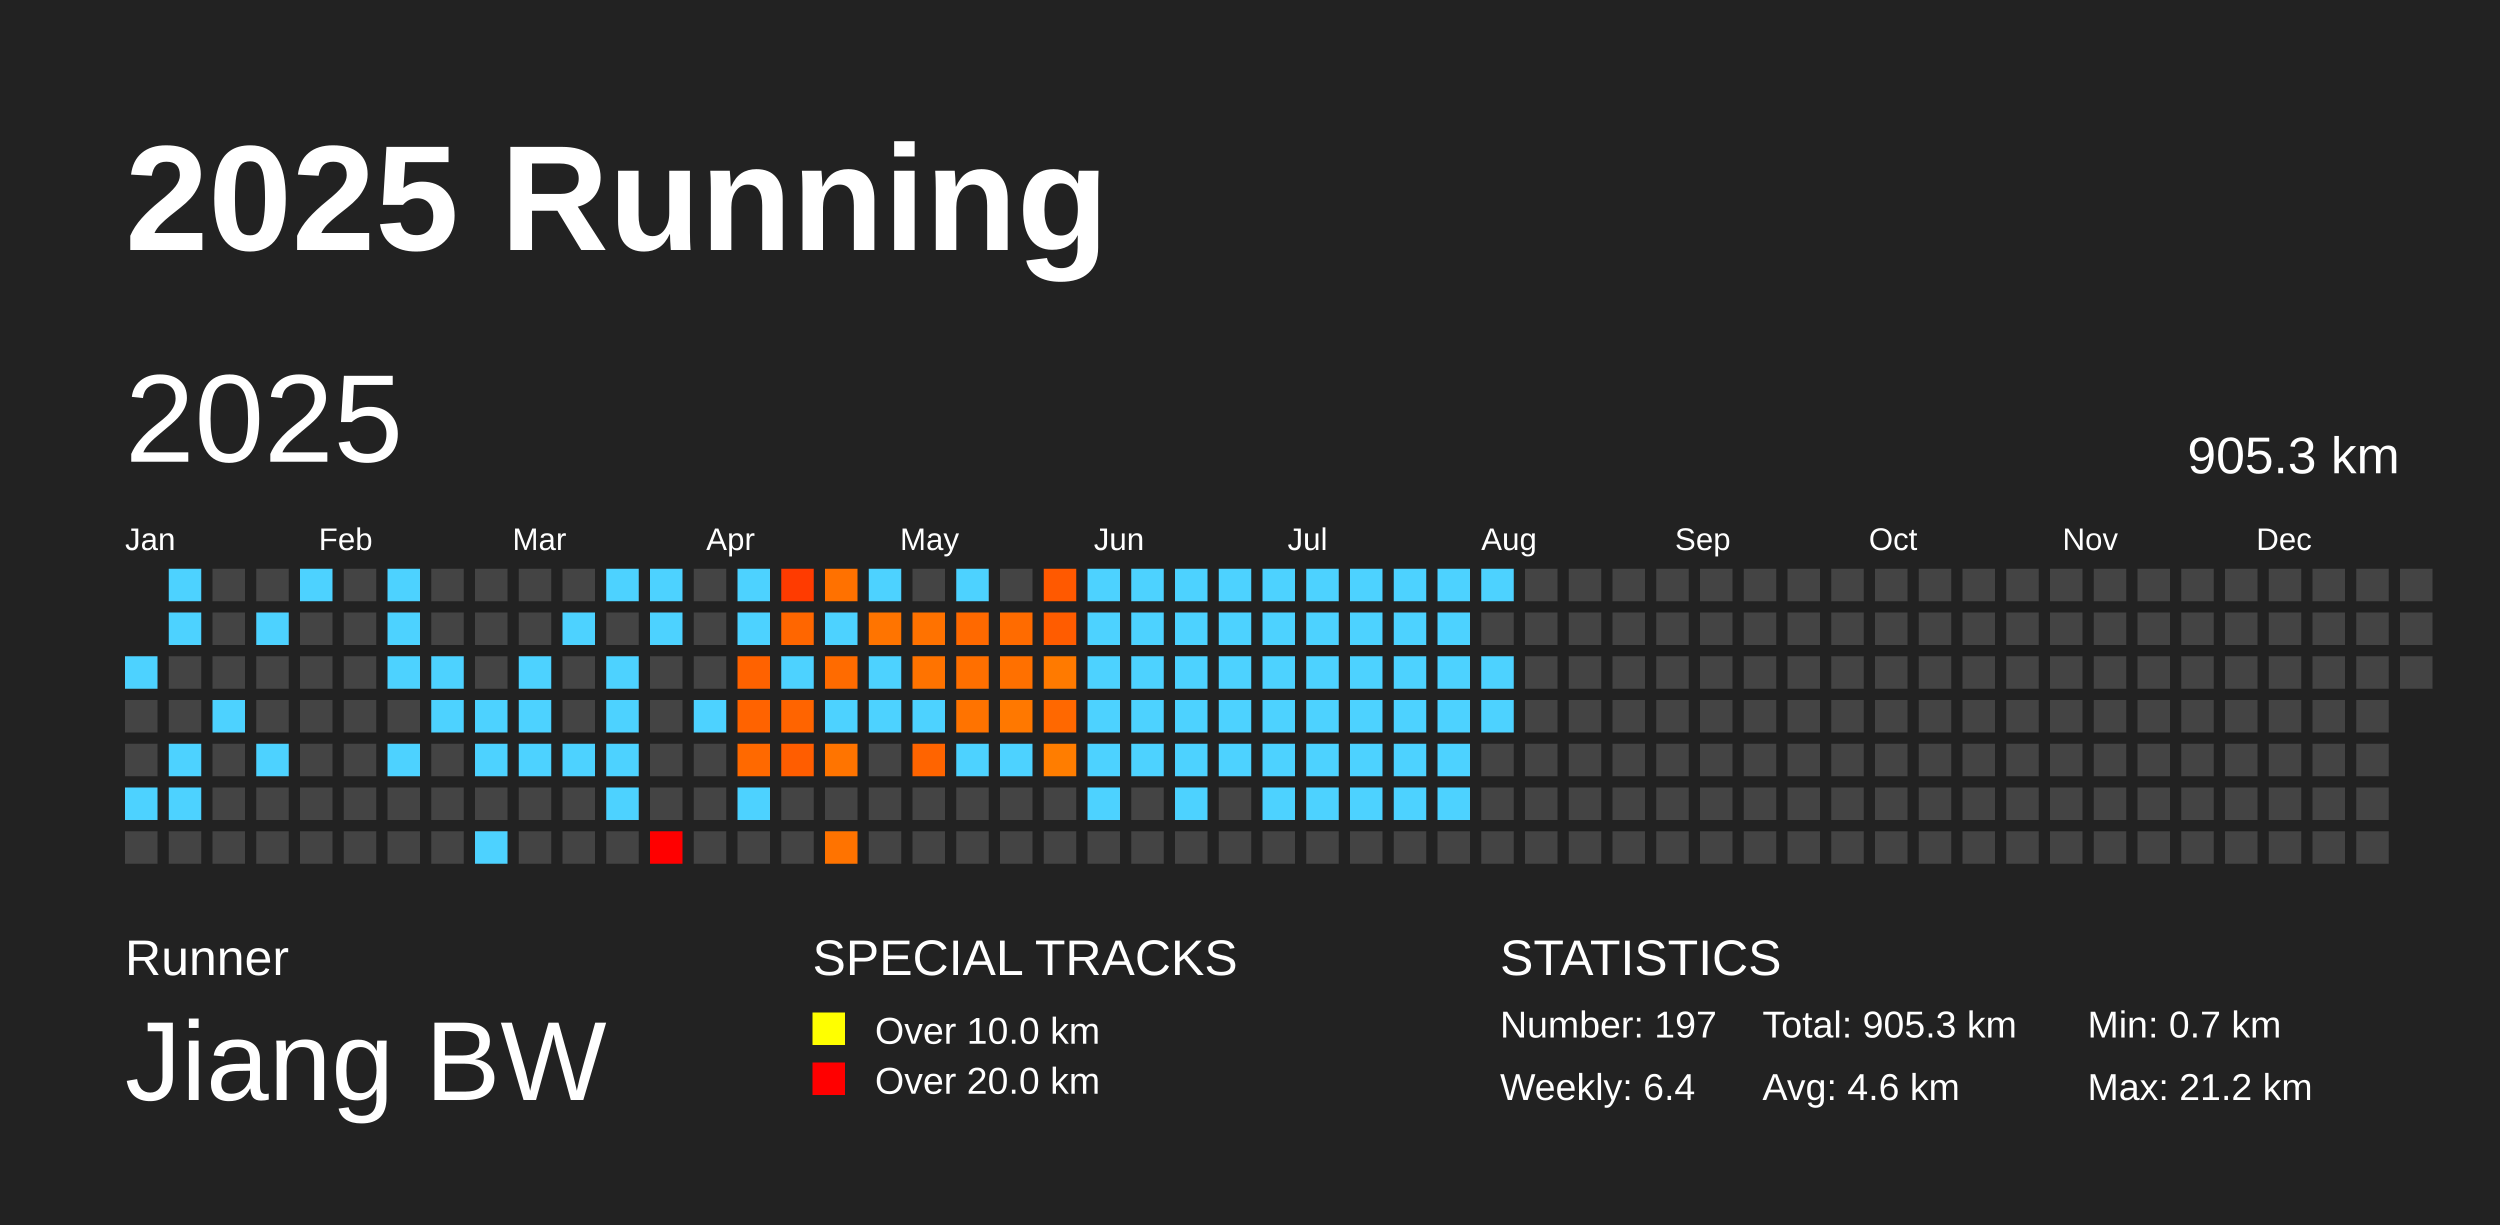
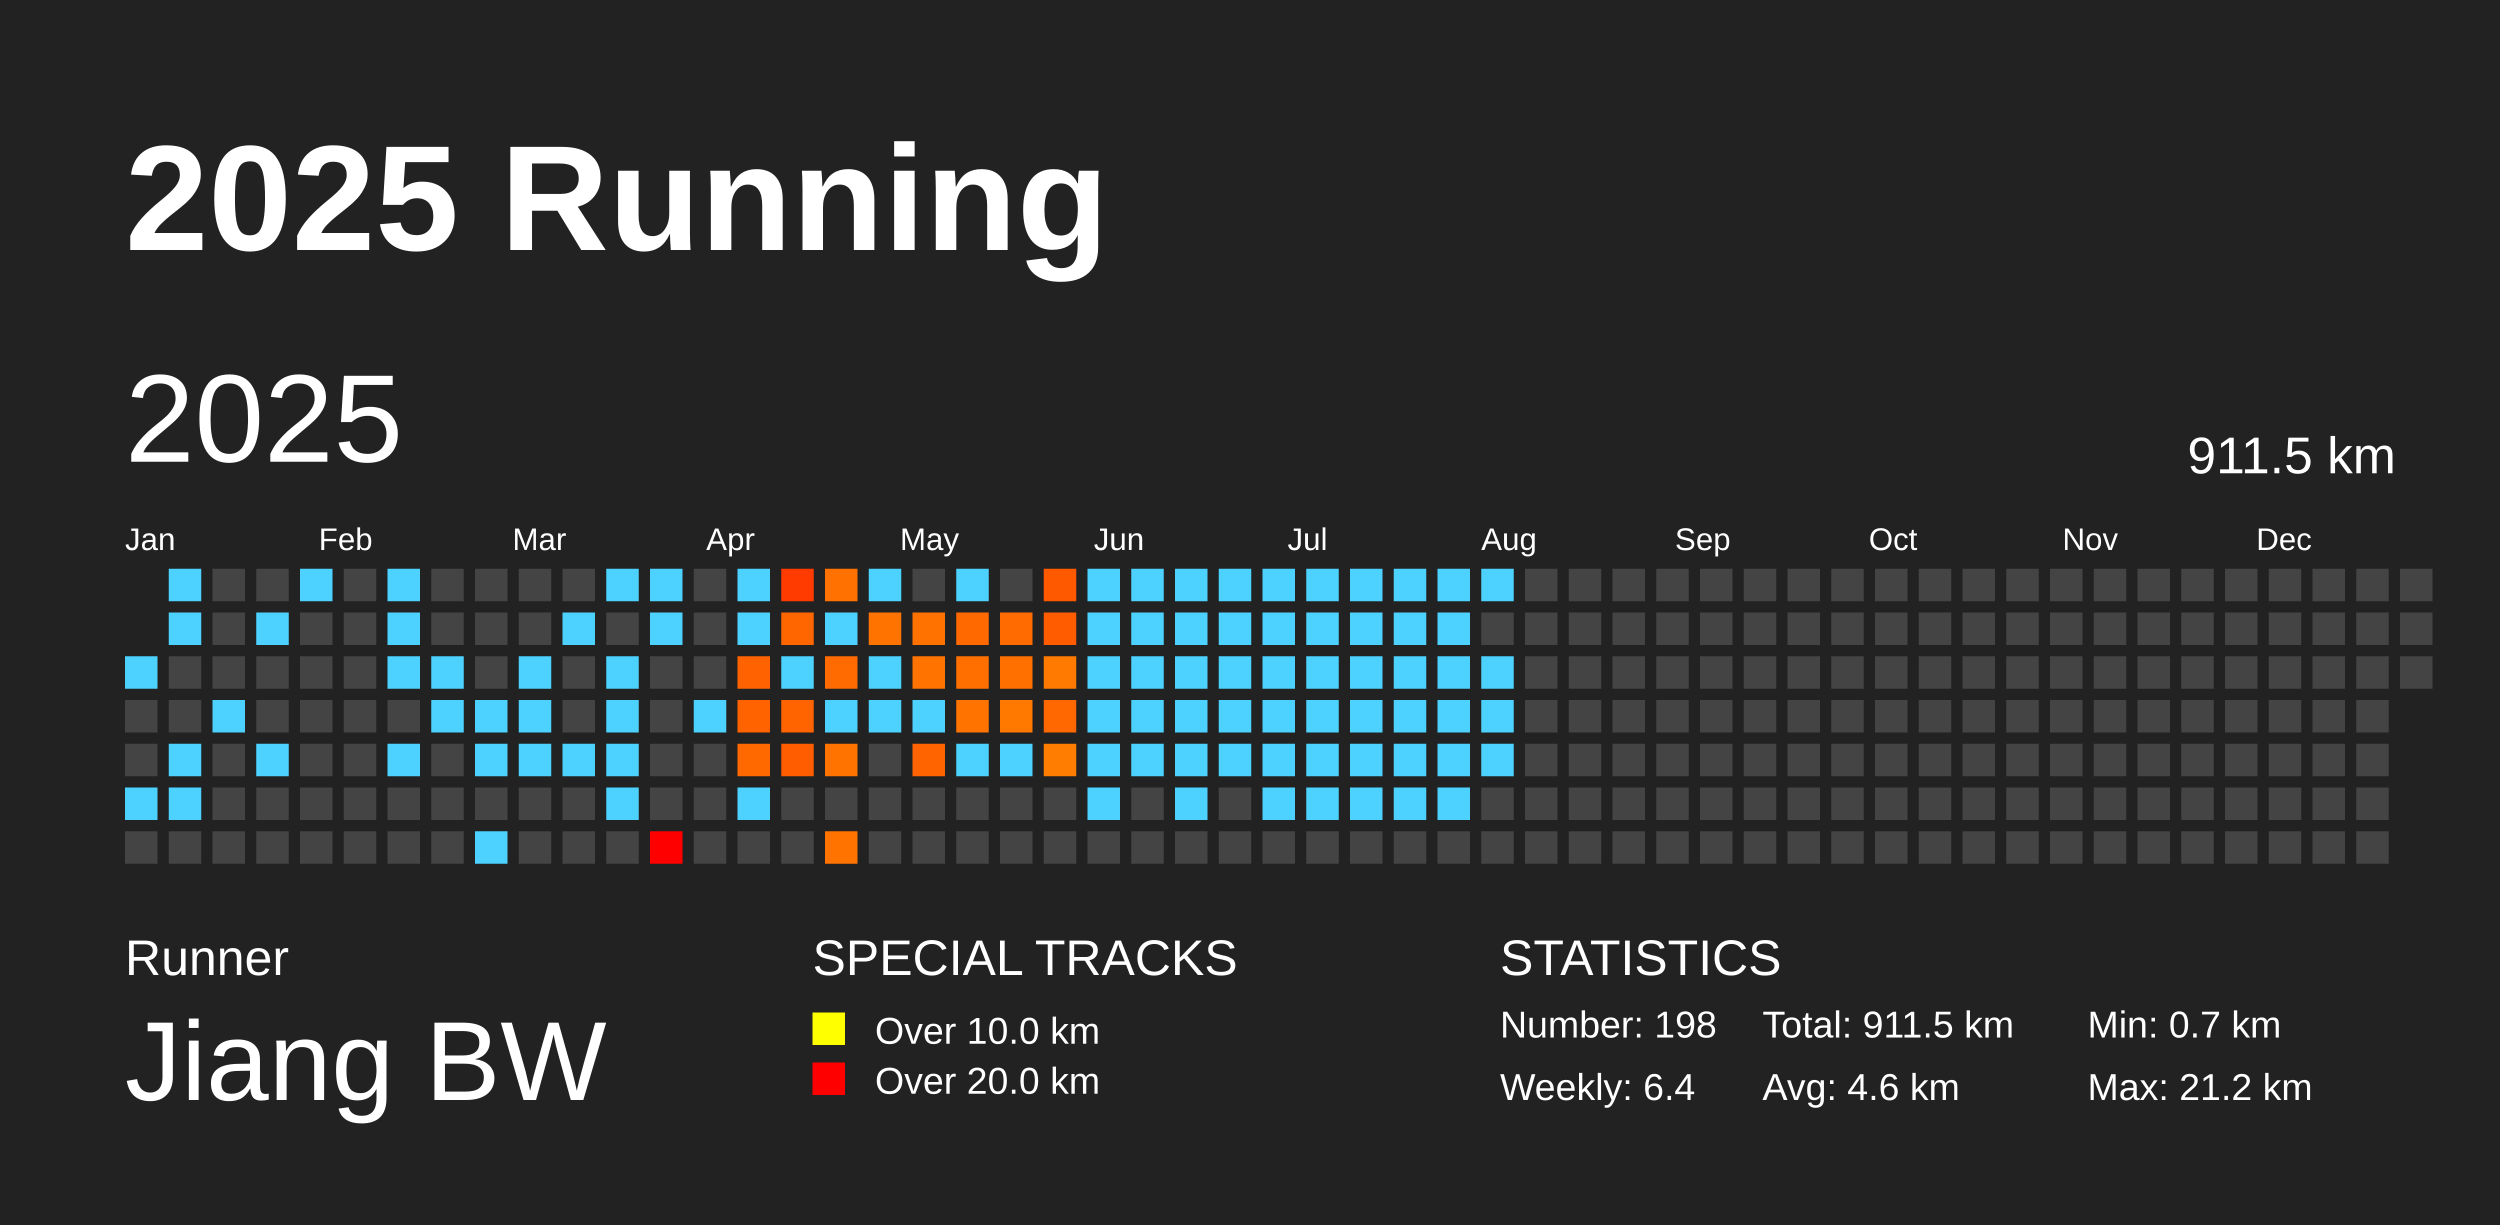
<svg xmlns="http://www.w3.org/2000/svg" baseProfile="full" height="98mm" version="1.1" viewBox="0,0,200,98" width="200mm">
  <defs />
  <rect fill="#222222" height="98" width="200" x="0" y="0" />
  <text fill="#FFFFFF" style="font-size:12px; font-family:Arial; font-weight:bold;" x="10" y="20">2025 Running</text>
  <text fill="#FFFFFF" style="font-size:4px; font-family:Arial" x="10" y="78">Runner</text>
  <text fill="#FFFFFF" style="font-size:9px; font-family:Arial" x="10" y="88">Jiang BW</text>
  <text fill="#FFFFFF" style="font-size:4px; font-family:Arial" x="65" y="78">SPECIAL TRACKS</text>
  <rect fill="yellow" height="2.6" width="2.6" x="65" y="81" />
  <text fill="#FFFFFF" style="font-size:3px; font-family:Arial" x="70" y="83.5">Over 10.0 km</text>
  <rect fill="red" height="2.6" width="2.6" x="65" y="85" />
  <text fill="#FFFFFF" style="font-size:3px; font-family:Arial" x="70" y="87.5">Over 20.0 km</text>
  <text fill="#FFFFFF" style="font-size:4px; font-family:Arial" x="120" y="78">STATISTICS</text>
-   <text fill="#FFFFFF" style="font-size:3px; font-family:Arial" x="120" y="83">Number: 197</text>
+   <text fill="#FFFFFF" style="font-size:3px; font-family:Arial" x="120" y="83">Number: 198</text>
  <text fill="#FFFFFF" style="font-size:3px; font-family:Arial" x="120" y="88">Weekly: 6.4</text>
-   <text fill="#FFFFFF" style="font-size:3px; font-family:Arial" x="141" y="83">Total: 905.3 km</text>
+   <text fill="#FFFFFF" style="font-size:3px; font-family:Arial" x="141" y="83">Total: 911.5 km</text>
  <text fill="#FFFFFF" style="font-size:3px; font-family:Arial" x="141" y="88">Avg: 4.6 km</text>
  <text fill="#FFFFFF" style="font-size:3px; font-family:Arial" x="167" y="83">Min: 0.7 km</text>
  <text fill="#FFFFFF" style="font-size:3px; font-family:Arial" x="167" y="88">Max: 21.2 km</text>
  <text dominant-baseline="hanging" fill="#FFFFFF" style="font-size:10.0px; font-family:Arial;" x="10" y="30">2025</text>
-   <text dominant-baseline="hanging" fill="#FFFFFF" style="font-size:4.125px; font-family:Arial;" x="175" y="35">905.3 km</text>
+   <text dominant-baseline="hanging" fill="#FFFFFF" style="font-size:4.125px; font-family:Arial;" x="175" y="35">911.5 km</text>
  <text fill="#FFFFFF" style="font-size:2.5px; font-family:Arial" x="10.0" y="44">Jan</text>
  <text fill="#FFFFFF" style="font-size:2.5px; font-family:Arial" x="25.5" y="44">Feb</text>
  <text fill="#FFFFFF" style="font-size:2.5px; font-family:Arial" x="41.0" y="44">Mar</text>
  <text fill="#FFFFFF" style="font-size:2.5px; font-family:Arial" x="56.5" y="44">Apr</text>
  <text fill="#FFFFFF" style="font-size:2.5px; font-family:Arial" x="72.0" y="44">May</text>
  <text fill="#FFFFFF" style="font-size:2.5px; font-family:Arial" x="87.5" y="44">Jun</text>
  <text fill="#FFFFFF" style="font-size:2.5px; font-family:Arial" x="103.0" y="44">Jul</text>
  <text fill="#FFFFFF" style="font-size:2.5px; font-family:Arial" x="118.5" y="44">Aug</text>
  <text fill="#FFFFFF" style="font-size:2.5px; font-family:Arial" x="134.0" y="44">Sep</text>
  <text fill="#FFFFFF" style="font-size:2.5px; font-family:Arial" x="149.5" y="44">Oct</text>
  <text fill="#FFFFFF" style="font-size:2.5px; font-family:Arial" x="165.0" y="44">Nov</text>
  <text fill="#FFFFFF" style="font-size:2.5px; font-family:Arial" x="180.5" y="44">Dec</text>
  <rect fill="#4dd2ff" height="2.6" width="2.6" x="10.0" y="52.5" />
  <rect fill="#444444" height="2.6" width="2.6" x="10.0" y="56.0" />
  <rect fill="#444444" height="2.6" width="2.6" x="10.0" y="59.5" />
  <rect fill="#4dd2ff" height="2.6" width="2.6" x="10.0" y="63.0" />
  <rect fill="#444444" height="2.6" width="2.6" x="10.0" y="66.5" />
  <rect fill="#4dd2ff" height="2.6" width="2.6" x="13.5" y="45.5" />
  <rect fill="#4dd2ff" height="2.6" width="2.6" x="13.5" y="49.0" />
  <rect fill="#444444" height="2.6" width="2.6" x="13.5" y="52.5" />
  <rect fill="#444444" height="2.6" width="2.6" x="13.5" y="56.0" />
  <rect fill="#4dd2ff" height="2.6" width="2.6" x="13.5" y="59.5" />
  <rect fill="#4dd2ff" height="2.6" width="2.6" x="13.5" y="63.0" />
  <rect fill="#444444" height="2.6" width="2.6" x="13.5" y="66.5" />
  <rect fill="#444444" height="2.6" width="2.6" x="17.0" y="45.5" />
  <rect fill="#444444" height="2.6" width="2.6" x="17.0" y="49.0" />
  <rect fill="#444444" height="2.6" width="2.6" x="17.0" y="52.5" />
  <rect fill="#4dd2ff" height="2.6" width="2.6" x="17.0" y="56.0" />
  <rect fill="#444444" height="2.6" width="2.6" x="17.0" y="59.5" />
  <rect fill="#444444" height="2.6" width="2.6" x="17.0" y="63.0" />
  <rect fill="#444444" height="2.6" width="2.6" x="17.0" y="66.5" />
  <rect fill="#444444" height="2.6" width="2.6" x="20.5" y="45.5" />
  <rect fill="#4dd2ff" height="2.6" width="2.6" x="20.5" y="49.0" />
  <rect fill="#444444" height="2.6" width="2.6" x="20.5" y="52.5" />
  <rect fill="#444444" height="2.6" width="2.6" x="20.5" y="56.0" />
  <rect fill="#4dd2ff" height="2.6" width="2.6" x="20.5" y="59.5" />
  <rect fill="#444444" height="2.6" width="2.6" x="20.5" y="63.0" />
  <rect fill="#444444" height="2.6" width="2.6" x="20.5" y="66.5" />
  <rect fill="#4dd2ff" height="2.6" width="2.6" x="24.0" y="45.5" />
  <rect fill="#444444" height="2.6" width="2.6" x="24.0" y="49.0" />
  <rect fill="#444444" height="2.6" width="2.6" x="24.0" y="52.5" />
  <rect fill="#444444" height="2.6" width="2.6" x="24.0" y="56.0" />
  <rect fill="#444444" height="2.6" width="2.6" x="24.0" y="59.5" />
  <rect fill="#444444" height="2.6" width="2.6" x="24.0" y="63.0" />
  <rect fill="#444444" height="2.6" width="2.6" x="24.0" y="66.5" />
  <rect fill="#444444" height="2.6" width="2.6" x="27.5" y="45.5" />
  <rect fill="#444444" height="2.6" width="2.6" x="27.5" y="49.0" />
  <rect fill="#444444" height="2.6" width="2.6" x="27.5" y="52.5" />
  <rect fill="#444444" height="2.6" width="2.6" x="27.5" y="56.0" />
  <rect fill="#444444" height="2.6" width="2.6" x="27.5" y="59.5" />
  <rect fill="#444444" height="2.6" width="2.6" x="27.5" y="63.0" />
  <rect fill="#444444" height="2.6" width="2.6" x="27.5" y="66.5" />
  <rect fill="#4dd2ff" height="2.6" width="2.6" x="31.0" y="45.5" />
  <rect fill="#4dd2ff" height="2.6" width="2.6" x="31.0" y="49.0" />
  <rect fill="#4dd2ff" height="2.6" width="2.6" x="31.0" y="52.5" />
  <rect fill="#444444" height="2.6" width="2.6" x="31.0" y="56.0" />
  <rect fill="#4dd2ff" height="2.6" width="2.6" x="31.0" y="59.5" />
  <rect fill="#444444" height="2.6" width="2.6" x="31.0" y="63.0" />
  <rect fill="#444444" height="2.6" width="2.6" x="31.0" y="66.5" />
  <rect fill="#444444" height="2.6" width="2.6" x="34.5" y="45.5" />
  <rect fill="#444444" height="2.6" width="2.6" x="34.5" y="49.0" />
  <rect fill="#4dd2ff" height="2.6" width="2.6" x="34.5" y="52.5" />
  <rect fill="#4dd2ff" height="2.6" width="2.6" x="34.5" y="56.0" />
  <rect fill="#444444" height="2.6" width="2.6" x="34.5" y="59.5" />
  <rect fill="#444444" height="2.6" width="2.6" x="34.5" y="63.0" />
  <rect fill="#444444" height="2.6" width="2.6" x="34.5" y="66.5" />
  <rect fill="#444444" height="2.6" width="2.6" x="38.0" y="45.5" />
  <rect fill="#444444" height="2.6" width="2.6" x="38.0" y="49.0" />
  <rect fill="#444444" height="2.6" width="2.6" x="38.0" y="52.5" />
  <rect fill="#4dd2ff" height="2.6" width="2.6" x="38.0" y="56.0" />
  <rect fill="#4dd2ff" height="2.6" width="2.6" x="38.0" y="59.5" />
  <rect fill="#444444" height="2.6" width="2.6" x="38.0" y="63.0" />
  <rect fill="#4dd2ff" height="2.6" width="2.6" x="38.0" y="66.5" />
  <rect fill="#444444" height="2.6" width="2.6" x="41.5" y="45.5" />
  <rect fill="#444444" height="2.6" width="2.6" x="41.5" y="49.0" />
  <rect fill="#4dd2ff" height="2.6" width="2.6" x="41.5" y="52.5" />
  <rect fill="#4dd2ff" height="2.6" width="2.6" x="41.5" y="56.0" />
  <rect fill="#4dd2ff" height="2.6" width="2.6" x="41.5" y="59.5" />
  <rect fill="#444444" height="2.6" width="2.6" x="41.5" y="63.0" />
  <rect fill="#444444" height="2.6" width="2.6" x="41.5" y="66.5" />
  <rect fill="#444444" height="2.6" width="2.6" x="45.0" y="45.5" />
  <rect fill="#4dd2ff" height="2.6" width="2.6" x="45.0" y="49.0" />
  <rect fill="#444444" height="2.6" width="2.6" x="45.0" y="52.5" />
  <rect fill="#444444" height="2.6" width="2.6" x="45.0" y="56.0" />
  <rect fill="#4dd2ff" height="2.6" width="2.6" x="45.0" y="59.5" />
  <rect fill="#444444" height="2.6" width="2.6" x="45.0" y="63.0" />
  <rect fill="#444444" height="2.6" width="2.6" x="45.0" y="66.5" />
  <rect fill="#4dd2ff" height="2.6" width="2.6" x="48.5" y="45.5" />
  <rect fill="#444444" height="2.6" width="2.6" x="48.5" y="49.0" />
  <rect fill="#4dd2ff" height="2.6" width="2.6" x="48.5" y="52.5" />
  <rect fill="#4dd2ff" height="2.6" width="2.6" x="48.5" y="56.0" />
  <rect fill="#4dd2ff" height="2.6" width="2.6" x="48.5" y="59.5" />
  <rect fill="#4dd2ff" height="2.6" width="2.6" x="48.5" y="63.0" />
  <rect fill="#444444" height="2.6" width="2.6" x="48.5" y="66.5" />
  <rect fill="#4dd2ff" height="2.6" width="2.6" x="52.0" y="45.5" />
  <rect fill="#4dd2ff" height="2.6" width="2.6" x="52.0" y="49.0" />
  <rect fill="#444444" height="2.6" width="2.6" x="52.0" y="52.5" />
  <rect fill="#444444" height="2.6" width="2.6" x="52.0" y="56.0" />
  <rect fill="#444444" height="2.6" width="2.6" x="52.0" y="59.5" />
  <rect fill="#444444" height="2.6" width="2.6" x="52.0" y="63.0" />
  <rect fill="red" height="2.6" width="2.6" x="52.0" y="66.5" />
  <rect fill="#444444" height="2.6" width="2.6" x="55.5" y="45.5" />
  <rect fill="#444444" height="2.6" width="2.6" x="55.5" y="49.0" />
  <rect fill="#444444" height="2.6" width="2.6" x="55.5" y="52.5" />
  <rect fill="#4dd2ff" height="2.6" width="2.6" x="55.5" y="56.0" />
  <rect fill="#444444" height="2.6" width="2.6" x="55.5" y="59.5" />
  <rect fill="#444444" height="2.6" width="2.6" x="55.5" y="63.0" />
  <rect fill="#444444" height="2.6" width="2.6" x="55.5" y="66.5" />
  <rect fill="#4dd2ff" height="2.6" width="2.6" x="59.0" y="45.5" />
  <rect fill="#4dd2ff" height="2.6" width="2.6" x="59.0" y="49.0" />
  <rect fill="#ff6200" height="2.6" width="2.6" x="59.0" y="52.5" />
  <rect fill="#ff6300" height="2.6" width="2.6" x="59.0" y="56.0" />
  <rect fill="#ff6900" height="2.6" width="2.6" x="59.0" y="59.5" />
  <rect fill="#4dd2ff" height="2.6" width="2.6" x="59.0" y="63.0" />
  <rect fill="#444444" height="2.6" width="2.6" x="59.0" y="66.5" />
  <rect fill="#ff3b00" height="2.6" width="2.6" x="62.5" y="45.5" />
  <rect fill="#ff6600" height="2.6" width="2.6" x="62.5" y="49.0" />
  <rect fill="#4dd2ff" height="2.6" width="2.6" x="62.5" y="52.5" />
  <rect fill="#ff6400" height="2.6" width="2.6" x="62.5" y="56.0" />
  <rect fill="#ff5d00" height="2.6" width="2.6" x="62.5" y="59.5" />
  <rect fill="#444444" height="2.6" width="2.6" x="62.5" y="63.0" />
  <rect fill="#444444" height="2.6" width="2.6" x="62.5" y="66.5" />
  <rect fill="#ff7100" height="2.6" width="2.6" x="66.0" y="45.5" />
  <rect fill="#4dd2ff" height="2.6" width="2.6" x="66.0" y="49.0" />
  <rect fill="#ff6b00" height="2.6" width="2.6" x="66.0" y="52.5" />
  <rect fill="#4dd2ff" height="2.6" width="2.6" x="66.0" y="56.0" />
  <rect fill="#ff7400" height="2.6" width="2.6" x="66.0" y="59.5" />
  <rect fill="#444444" height="2.6" width="2.6" x="66.0" y="63.0" />
  <rect fill="#ff7300" height="2.6" width="2.6" x="66.0" y="66.5" />
  <rect fill="#4dd2ff" height="2.6" width="2.6" x="69.5" y="45.5" />
  <rect fill="#ff7400" height="2.6" width="2.6" x="69.5" y="49.0" />
  <rect fill="#4dd2ff" height="2.6" width="2.6" x="69.5" y="52.5" />
  <rect fill="#4dd2ff" height="2.6" width="2.6" x="69.5" y="56.0" />
  <rect fill="#444444" height="2.6" width="2.6" x="69.5" y="59.5" />
  <rect fill="#444444" height="2.6" width="2.6" x="69.5" y="63.0" />
  <rect fill="#444444" height="2.6" width="2.6" x="69.5" y="66.5" />
  <rect fill="#444444" height="2.6" width="2.6" x="73.0" y="45.5" />
  <rect fill="#ff7200" height="2.6" width="2.6" x="73.0" y="49.0" />
  <rect fill="#ff7300" height="2.6" width="2.6" x="73.0" y="52.5" />
  <rect fill="#4dd2ff" height="2.6" width="2.6" x="73.0" y="56.0" />
  <rect fill="#ff6400" height="2.6" width="2.6" x="73.0" y="59.5" />
  <rect fill="#444444" height="2.6" width="2.6" x="73.0" y="63.0" />
  <rect fill="#444444" height="2.6" width="2.6" x="73.0" y="66.5" />
  <rect fill="#4dd2ff" height="2.6" width="2.6" x="76.5" y="45.5" />
  <rect fill="#ff6900" height="2.6" width="2.6" x="76.5" y="49.0" />
  <rect fill="#ff6f00" height="2.6" width="2.6" x="76.5" y="52.5" />
  <rect fill="#ff7300" height="2.6" width="2.6" x="76.5" y="56.0" />
  <rect fill="#4dd2ff" height="2.6" width="2.6" x="76.5" y="59.5" />
  <rect fill="#444444" height="2.6" width="2.6" x="76.5" y="63.0" />
  <rect fill="#444444" height="2.6" width="2.6" x="76.5" y="66.5" />
  <rect fill="#444444" height="2.6" width="2.6" x="80.0" y="45.5" />
  <rect fill="#ff6b00" height="2.6" width="2.6" x="80.0" y="49.0" />
  <rect fill="#ff7000" height="2.6" width="2.6" x="80.0" y="52.5" />
  <rect fill="#ff7800" height="2.6" width="2.6" x="80.0" y="56.0" />
  <rect fill="#4dd2ff" height="2.6" width="2.6" x="80.0" y="59.5" />
  <rect fill="#444444" height="2.6" width="2.6" x="80.0" y="63.0" />
  <rect fill="#444444" height="2.6" width="2.6" x="80.0" y="66.5" />
  <rect fill="#ff5900" height="2.6" width="2.6" x="83.5" y="45.5" />
  <rect fill="#ff5c00" height="2.6" width="2.6" x="83.5" y="49.0" />
  <rect fill="#ff7a00" height="2.6" width="2.6" x="83.5" y="52.5" />
  <rect fill="#ff6800" height="2.6" width="2.6" x="83.5" y="56.0" />
  <rect fill="#ff7d00" height="2.6" width="2.6" x="83.5" y="59.5" />
  <rect fill="#444444" height="2.6" width="2.6" x="83.5" y="63.0" />
  <rect fill="#444444" height="2.6" width="2.6" x="83.5" y="66.5" />
  <rect fill="#4dd2ff" height="2.6" width="2.6" x="87.0" y="45.5" />
  <rect fill="#4dd2ff" height="2.6" width="2.6" x="87.0" y="49.0" />
  <rect fill="#4dd2ff" height="2.6" width="2.6" x="87.0" y="52.5" />
  <rect fill="#4dd2ff" height="2.6" width="2.6" x="87.0" y="56.0" />
  <rect fill="#4dd2ff" height="2.6" width="2.6" x="87.0" y="59.5" />
  <rect fill="#4dd2ff" height="2.6" width="2.6" x="87.0" y="63.0" />
  <rect fill="#444444" height="2.6" width="2.6" x="87.0" y="66.5" />
  <rect fill="#4dd2ff" height="2.6" width="2.6" x="90.5" y="45.5" />
  <rect fill="#4dd2ff" height="2.6" width="2.6" x="90.5" y="49.0" />
  <rect fill="#4dd2ff" height="2.6" width="2.6" x="90.5" y="52.5" />
  <rect fill="#4dd2ff" height="2.6" width="2.6" x="90.5" y="56.0" />
  <rect fill="#4dd2ff" height="2.6" width="2.6" x="90.5" y="59.5" />
  <rect fill="#444444" height="2.6" width="2.6" x="90.5" y="63.0" />
  <rect fill="#444444" height="2.6" width="2.6" x="90.5" y="66.5" />
  <rect fill="#4dd2ff" height="2.6" width="2.6" x="94.0" y="45.5" />
  <rect fill="#4dd2ff" height="2.6" width="2.6" x="94.0" y="49.0" />
  <rect fill="#4dd2ff" height="2.6" width="2.6" x="94.0" y="52.5" />
  <rect fill="#4dd2ff" height="2.6" width="2.6" x="94.0" y="56.0" />
  <rect fill="#4dd2ff" height="2.6" width="2.6" x="94.0" y="59.5" />
  <rect fill="#4dd2ff" height="2.6" width="2.6" x="94.0" y="63.0" />
  <rect fill="#444444" height="2.6" width="2.6" x="94.0" y="66.5" />
  <rect fill="#4dd2ff" height="2.6" width="2.6" x="97.5" y="45.5" />
  <rect fill="#4dd2ff" height="2.6" width="2.6" x="97.5" y="49.0" />
  <rect fill="#4dd2ff" height="2.6" width="2.6" x="97.5" y="52.5" />
  <rect fill="#4dd2ff" height="2.6" width="2.6" x="97.5" y="56.0" />
  <rect fill="#4dd2ff" height="2.6" width="2.6" x="97.5" y="59.5" />
  <rect fill="#444444" height="2.6" width="2.6" x="97.5" y="63.0" />
  <rect fill="#444444" height="2.6" width="2.6" x="97.5" y="66.5" />
  <rect fill="#4dd2ff" height="2.6" width="2.6" x="101.0" y="45.5" />
  <rect fill="#4dd2ff" height="2.6" width="2.6" x="101.0" y="49.0" />
  <rect fill="#4dd2ff" height="2.6" width="2.6" x="101.0" y="52.5" />
  <rect fill="#4dd2ff" height="2.6" width="2.6" x="101.0" y="56.0" />
  <rect fill="#4dd2ff" height="2.6" width="2.6" x="101.0" y="59.5" />
  <rect fill="#4dd2ff" height="2.6" width="2.6" x="101.0" y="63.0" />
  <rect fill="#444444" height="2.6" width="2.6" x="101.0" y="66.5" />
  <rect fill="#4dd2ff" height="2.6" width="2.6" x="104.5" y="45.5" />
  <rect fill="#4dd2ff" height="2.6" width="2.6" x="104.5" y="49.0" />
  <rect fill="#4dd2ff" height="2.6" width="2.6" x="104.5" y="52.5" />
  <rect fill="#4dd2ff" height="2.6" width="2.6" x="104.5" y="56.0" />
  <rect fill="#4dd2ff" height="2.6" width="2.6" x="104.5" y="59.5" />
  <rect fill="#4dd2ff" height="2.6" width="2.6" x="104.5" y="63.0" />
  <rect fill="#444444" height="2.6" width="2.6" x="104.5" y="66.5" />
  <rect fill="#4dd2ff" height="2.6" width="2.6" x="108.0" y="45.5" />
  <rect fill="#4dd2ff" height="2.6" width="2.6" x="108.0" y="49.0" />
  <rect fill="#4dd2ff" height="2.6" width="2.6" x="108.0" y="52.5" />
  <rect fill="#4dd2ff" height="2.6" width="2.6" x="108.0" y="56.0" />
  <rect fill="#4dd2ff" height="2.6" width="2.6" x="108.0" y="59.5" />
  <rect fill="#4dd2ff" height="2.6" width="2.6" x="108.0" y="63.0" />
  <rect fill="#444444" height="2.6" width="2.6" x="108.0" y="66.5" />
  <rect fill="#4dd2ff" height="2.6" width="2.6" x="111.5" y="45.5" />
  <rect fill="#4dd2ff" height="2.6" width="2.6" x="111.5" y="49.0" />
  <rect fill="#4dd2ff" height="2.6" width="2.6" x="111.5" y="52.5" />
  <rect fill="#4dd2ff" height="2.6" width="2.6" x="111.5" y="56.0" />
  <rect fill="#4dd2ff" height="2.6" width="2.6" x="111.5" y="59.5" />
  <rect fill="#4dd2ff" height="2.6" width="2.6" x="111.5" y="63.0" />
  <rect fill="#444444" height="2.6" width="2.6" x="111.5" y="66.5" />
  <rect fill="#4dd2ff" height="2.6" width="2.6" x="115.0" y="45.5" />
  <rect fill="#4dd2ff" height="2.6" width="2.6" x="115.0" y="49.0" />
  <rect fill="#4dd2ff" height="2.6" width="2.6" x="115.0" y="52.5" />
  <rect fill="#4dd2ff" height="2.6" width="2.6" x="115.0" y="56.0" />
  <rect fill="#4dd2ff" height="2.6" width="2.6" x="115.0" y="59.5" />
  <rect fill="#4dd2ff" height="2.6" width="2.6" x="115.0" y="63.0" />
  <rect fill="#444444" height="2.6" width="2.6" x="115.0" y="66.5" />
  <rect fill="#4dd2ff" height="2.6" width="2.6" x="118.5" y="45.5" />
  <rect fill="#444444" height="2.6" width="2.6" x="118.5" y="49.0" />
  <rect fill="#4dd2ff" height="2.6" width="2.6" x="118.5" y="52.5" />
  <rect fill="#4dd2ff" height="2.6" width="2.6" x="118.5" y="56.0" />
-   <rect fill="#444444" height="2.6" width="2.6" x="118.5" y="59.5" />
+   <rect fill="#4dd2ff" height="2.6" width="2.6" x="118.5" y="59.5" />
  <rect fill="#444444" height="2.6" width="2.6" x="118.5" y="63.0" />
  <rect fill="#444444" height="2.6" width="2.6" x="118.5" y="66.5" />
  <rect fill="#444444" height="2.6" width="2.6" x="122.0" y="45.5" />
  <rect fill="#444444" height="2.6" width="2.6" x="122.0" y="49.0" />
  <rect fill="#444444" height="2.6" width="2.6" x="122.0" y="52.5" />
  <rect fill="#444444" height="2.6" width="2.6" x="122.0" y="56.0" />
  <rect fill="#444444" height="2.6" width="2.6" x="122.0" y="59.5" />
  <rect fill="#444444" height="2.6" width="2.6" x="122.0" y="63.0" />
  <rect fill="#444444" height="2.6" width="2.6" x="122.0" y="66.5" />
  <rect fill="#444444" height="2.6" width="2.6" x="125.5" y="45.5" />
  <rect fill="#444444" height="2.6" width="2.6" x="125.5" y="49.0" />
  <rect fill="#444444" height="2.6" width="2.6" x="125.5" y="52.5" />
  <rect fill="#444444" height="2.6" width="2.6" x="125.5" y="56.0" />
  <rect fill="#444444" height="2.6" width="2.6" x="125.5" y="59.5" />
  <rect fill="#444444" height="2.6" width="2.6" x="125.5" y="63.0" />
  <rect fill="#444444" height="2.6" width="2.6" x="125.5" y="66.5" />
  <rect fill="#444444" height="2.6" width="2.6" x="129.0" y="45.5" />
  <rect fill="#444444" height="2.6" width="2.6" x="129.0" y="49.0" />
  <rect fill="#444444" height="2.6" width="2.6" x="129.0" y="52.5" />
  <rect fill="#444444" height="2.6" width="2.6" x="129.0" y="56.0" />
  <rect fill="#444444" height="2.6" width="2.6" x="129.0" y="59.5" />
  <rect fill="#444444" height="2.6" width="2.6" x="129.0" y="63.0" />
  <rect fill="#444444" height="2.6" width="2.6" x="129.0" y="66.5" />
  <rect fill="#444444" height="2.6" width="2.6" x="132.5" y="45.5" />
  <rect fill="#444444" height="2.6" width="2.6" x="132.5" y="49.0" />
  <rect fill="#444444" height="2.6" width="2.6" x="132.5" y="52.5" />
  <rect fill="#444444" height="2.6" width="2.6" x="132.5" y="56.0" />
  <rect fill="#444444" height="2.6" width="2.6" x="132.5" y="59.5" />
  <rect fill="#444444" height="2.6" width="2.6" x="132.5" y="63.0" />
  <rect fill="#444444" height="2.6" width="2.6" x="132.5" y="66.5" />
  <rect fill="#444444" height="2.6" width="2.6" x="136.0" y="45.5" />
  <rect fill="#444444" height="2.6" width="2.6" x="136.0" y="49.0" />
  <rect fill="#444444" height="2.6" width="2.6" x="136.0" y="52.5" />
  <rect fill="#444444" height="2.6" width="2.6" x="136.0" y="56.0" />
  <rect fill="#444444" height="2.6" width="2.6" x="136.0" y="59.5" />
  <rect fill="#444444" height="2.6" width="2.6" x="136.0" y="63.0" />
  <rect fill="#444444" height="2.6" width="2.6" x="136.0" y="66.5" />
  <rect fill="#444444" height="2.6" width="2.6" x="139.5" y="45.5" />
  <rect fill="#444444" height="2.6" width="2.6" x="139.5" y="49.0" />
  <rect fill="#444444" height="2.6" width="2.6" x="139.5" y="52.5" />
  <rect fill="#444444" height="2.6" width="2.6" x="139.5" y="56.0" />
  <rect fill="#444444" height="2.6" width="2.6" x="139.5" y="59.5" />
  <rect fill="#444444" height="2.6" width="2.6" x="139.5" y="63.0" />
  <rect fill="#444444" height="2.6" width="2.6" x="139.5" y="66.5" />
  <rect fill="#444444" height="2.6" width="2.6" x="143.0" y="45.5" />
  <rect fill="#444444" height="2.6" width="2.6" x="143.0" y="49.0" />
  <rect fill="#444444" height="2.6" width="2.6" x="143.0" y="52.5" />
  <rect fill="#444444" height="2.6" width="2.6" x="143.0" y="56.0" />
  <rect fill="#444444" height="2.6" width="2.6" x="143.0" y="59.5" />
  <rect fill="#444444" height="2.6" width="2.6" x="143.0" y="63.0" />
  <rect fill="#444444" height="2.6" width="2.6" x="143.0" y="66.5" />
  <rect fill="#444444" height="2.6" width="2.6" x="146.5" y="45.5" />
  <rect fill="#444444" height="2.6" width="2.6" x="146.5" y="49.0" />
  <rect fill="#444444" height="2.6" width="2.6" x="146.5" y="52.5" />
  <rect fill="#444444" height="2.6" width="2.6" x="146.5" y="56.0" />
  <rect fill="#444444" height="2.6" width="2.6" x="146.5" y="59.5" />
  <rect fill="#444444" height="2.6" width="2.6" x="146.5" y="63.0" />
  <rect fill="#444444" height="2.6" width="2.6" x="146.5" y="66.5" />
  <rect fill="#444444" height="2.6" width="2.6" x="150.0" y="45.5" />
  <rect fill="#444444" height="2.6" width="2.6" x="150.0" y="49.0" />
  <rect fill="#444444" height="2.6" width="2.6" x="150.0" y="52.5" />
  <rect fill="#444444" height="2.6" width="2.6" x="150.0" y="56.0" />
  <rect fill="#444444" height="2.6" width="2.6" x="150.0" y="59.5" />
  <rect fill="#444444" height="2.6" width="2.6" x="150.0" y="63.0" />
  <rect fill="#444444" height="2.6" width="2.6" x="150.0" y="66.5" />
  <rect fill="#444444" height="2.6" width="2.6" x="153.5" y="45.5" />
  <rect fill="#444444" height="2.6" width="2.6" x="153.5" y="49.0" />
  <rect fill="#444444" height="2.6" width="2.6" x="153.5" y="52.5" />
  <rect fill="#444444" height="2.6" width="2.6" x="153.5" y="56.0" />
  <rect fill="#444444" height="2.6" width="2.6" x="153.5" y="59.5" />
  <rect fill="#444444" height="2.6" width="2.6" x="153.5" y="63.0" />
  <rect fill="#444444" height="2.6" width="2.6" x="153.5" y="66.5" />
  <rect fill="#444444" height="2.6" width="2.6" x="157.0" y="45.5" />
  <rect fill="#444444" height="2.6" width="2.6" x="157.0" y="49.0" />
  <rect fill="#444444" height="2.6" width="2.6" x="157.0" y="52.5" />
  <rect fill="#444444" height="2.6" width="2.6" x="157.0" y="56.0" />
  <rect fill="#444444" height="2.6" width="2.6" x="157.0" y="59.5" />
  <rect fill="#444444" height="2.6" width="2.6" x="157.0" y="63.0" />
  <rect fill="#444444" height="2.6" width="2.6" x="157.0" y="66.5" />
  <rect fill="#444444" height="2.6" width="2.6" x="160.5" y="45.5" />
  <rect fill="#444444" height="2.6" width="2.6" x="160.5" y="49.0" />
  <rect fill="#444444" height="2.6" width="2.6" x="160.5" y="52.5" />
  <rect fill="#444444" height="2.6" width="2.6" x="160.5" y="56.0" />
  <rect fill="#444444" height="2.6" width="2.6" x="160.5" y="59.5" />
  <rect fill="#444444" height="2.6" width="2.6" x="160.5" y="63.0" />
  <rect fill="#444444" height="2.6" width="2.6" x="160.5" y="66.5" />
  <rect fill="#444444" height="2.6" width="2.6" x="164.0" y="45.5" />
  <rect fill="#444444" height="2.6" width="2.6" x="164.0" y="49.0" />
  <rect fill="#444444" height="2.6" width="2.6" x="164.0" y="52.5" />
  <rect fill="#444444" height="2.6" width="2.6" x="164.0" y="56.0" />
  <rect fill="#444444" height="2.6" width="2.6" x="164.0" y="59.5" />
  <rect fill="#444444" height="2.6" width="2.6" x="164.0" y="63.0" />
  <rect fill="#444444" height="2.6" width="2.6" x="164.0" y="66.5" />
  <rect fill="#444444" height="2.6" width="2.6" x="167.5" y="45.5" />
  <rect fill="#444444" height="2.6" width="2.6" x="167.5" y="49.0" />
  <rect fill="#444444" height="2.6" width="2.6" x="167.5" y="52.5" />
  <rect fill="#444444" height="2.6" width="2.6" x="167.5" y="56.0" />
  <rect fill="#444444" height="2.6" width="2.6" x="167.5" y="59.5" />
  <rect fill="#444444" height="2.6" width="2.6" x="167.5" y="63.0" />
  <rect fill="#444444" height="2.6" width="2.6" x="167.5" y="66.5" />
  <rect fill="#444444" height="2.6" width="2.6" x="171.0" y="45.5" />
  <rect fill="#444444" height="2.6" width="2.6" x="171.0" y="49.0" />
  <rect fill="#444444" height="2.6" width="2.6" x="171.0" y="52.5" />
  <rect fill="#444444" height="2.6" width="2.6" x="171.0" y="56.0" />
  <rect fill="#444444" height="2.6" width="2.6" x="171.0" y="59.5" />
  <rect fill="#444444" height="2.6" width="2.6" x="171.0" y="63.0" />
  <rect fill="#444444" height="2.6" width="2.6" x="171.0" y="66.5" />
  <rect fill="#444444" height="2.6" width="2.6" x="174.5" y="45.5" />
  <rect fill="#444444" height="2.6" width="2.6" x="174.5" y="49.0" />
  <rect fill="#444444" height="2.6" width="2.6" x="174.5" y="52.5" />
  <rect fill="#444444" height="2.6" width="2.6" x="174.5" y="56.0" />
  <rect fill="#444444" height="2.6" width="2.6" x="174.5" y="59.5" />
  <rect fill="#444444" height="2.6" width="2.6" x="174.5" y="63.0" />
  <rect fill="#444444" height="2.6" width="2.6" x="174.5" y="66.5" />
  <rect fill="#444444" height="2.6" width="2.6" x="178.0" y="45.5" />
  <rect fill="#444444" height="2.6" width="2.6" x="178.0" y="49.0" />
  <rect fill="#444444" height="2.6" width="2.6" x="178.0" y="52.5" />
  <rect fill="#444444" height="2.6" width="2.6" x="178.0" y="56.0" />
  <rect fill="#444444" height="2.6" width="2.6" x="178.0" y="59.5" />
  <rect fill="#444444" height="2.6" width="2.6" x="178.0" y="63.0" />
  <rect fill="#444444" height="2.6" width="2.6" x="178.0" y="66.5" />
  <rect fill="#444444" height="2.6" width="2.6" x="181.5" y="45.5" />
  <rect fill="#444444" height="2.6" width="2.6" x="181.5" y="49.0" />
  <rect fill="#444444" height="2.6" width="2.6" x="181.5" y="52.5" />
  <rect fill="#444444" height="2.6" width="2.6" x="181.5" y="56.0" />
  <rect fill="#444444" height="2.6" width="2.6" x="181.5" y="59.5" />
  <rect fill="#444444" height="2.6" width="2.6" x="181.5" y="63.0" />
  <rect fill="#444444" height="2.6" width="2.6" x="181.5" y="66.5" />
  <rect fill="#444444" height="2.6" width="2.6" x="185.0" y="45.5" />
  <rect fill="#444444" height="2.6" width="2.6" x="185.0" y="49.0" />
  <rect fill="#444444" height="2.6" width="2.6" x="185.0" y="52.5" />
  <rect fill="#444444" height="2.6" width="2.6" x="185.0" y="56.0" />
  <rect fill="#444444" height="2.6" width="2.6" x="185.0" y="59.5" />
  <rect fill="#444444" height="2.6" width="2.6" x="185.0" y="63.0" />
  <rect fill="#444444" height="2.6" width="2.6" x="185.0" y="66.5" />
  <rect fill="#444444" height="2.6" width="2.6" x="188.5" y="45.5" />
  <rect fill="#444444" height="2.6" width="2.6" x="188.5" y="49.0" />
  <rect fill="#444444" height="2.6" width="2.6" x="188.5" y="52.5" />
  <rect fill="#444444" height="2.6" width="2.6" x="188.5" y="56.0" />
  <rect fill="#444444" height="2.6" width="2.6" x="188.5" y="59.5" />
  <rect fill="#444444" height="2.6" width="2.6" x="188.5" y="63.0" />
  <rect fill="#444444" height="2.6" width="2.6" x="188.5" y="66.5" />
  <rect fill="#444444" height="2.6" width="2.6" x="192.0" y="45.5" />
  <rect fill="#444444" height="2.6" width="2.6" x="192.0" y="49.0" />
  <rect fill="#444444" height="2.6" width="2.6" x="192.0" y="52.5" />
</svg>
